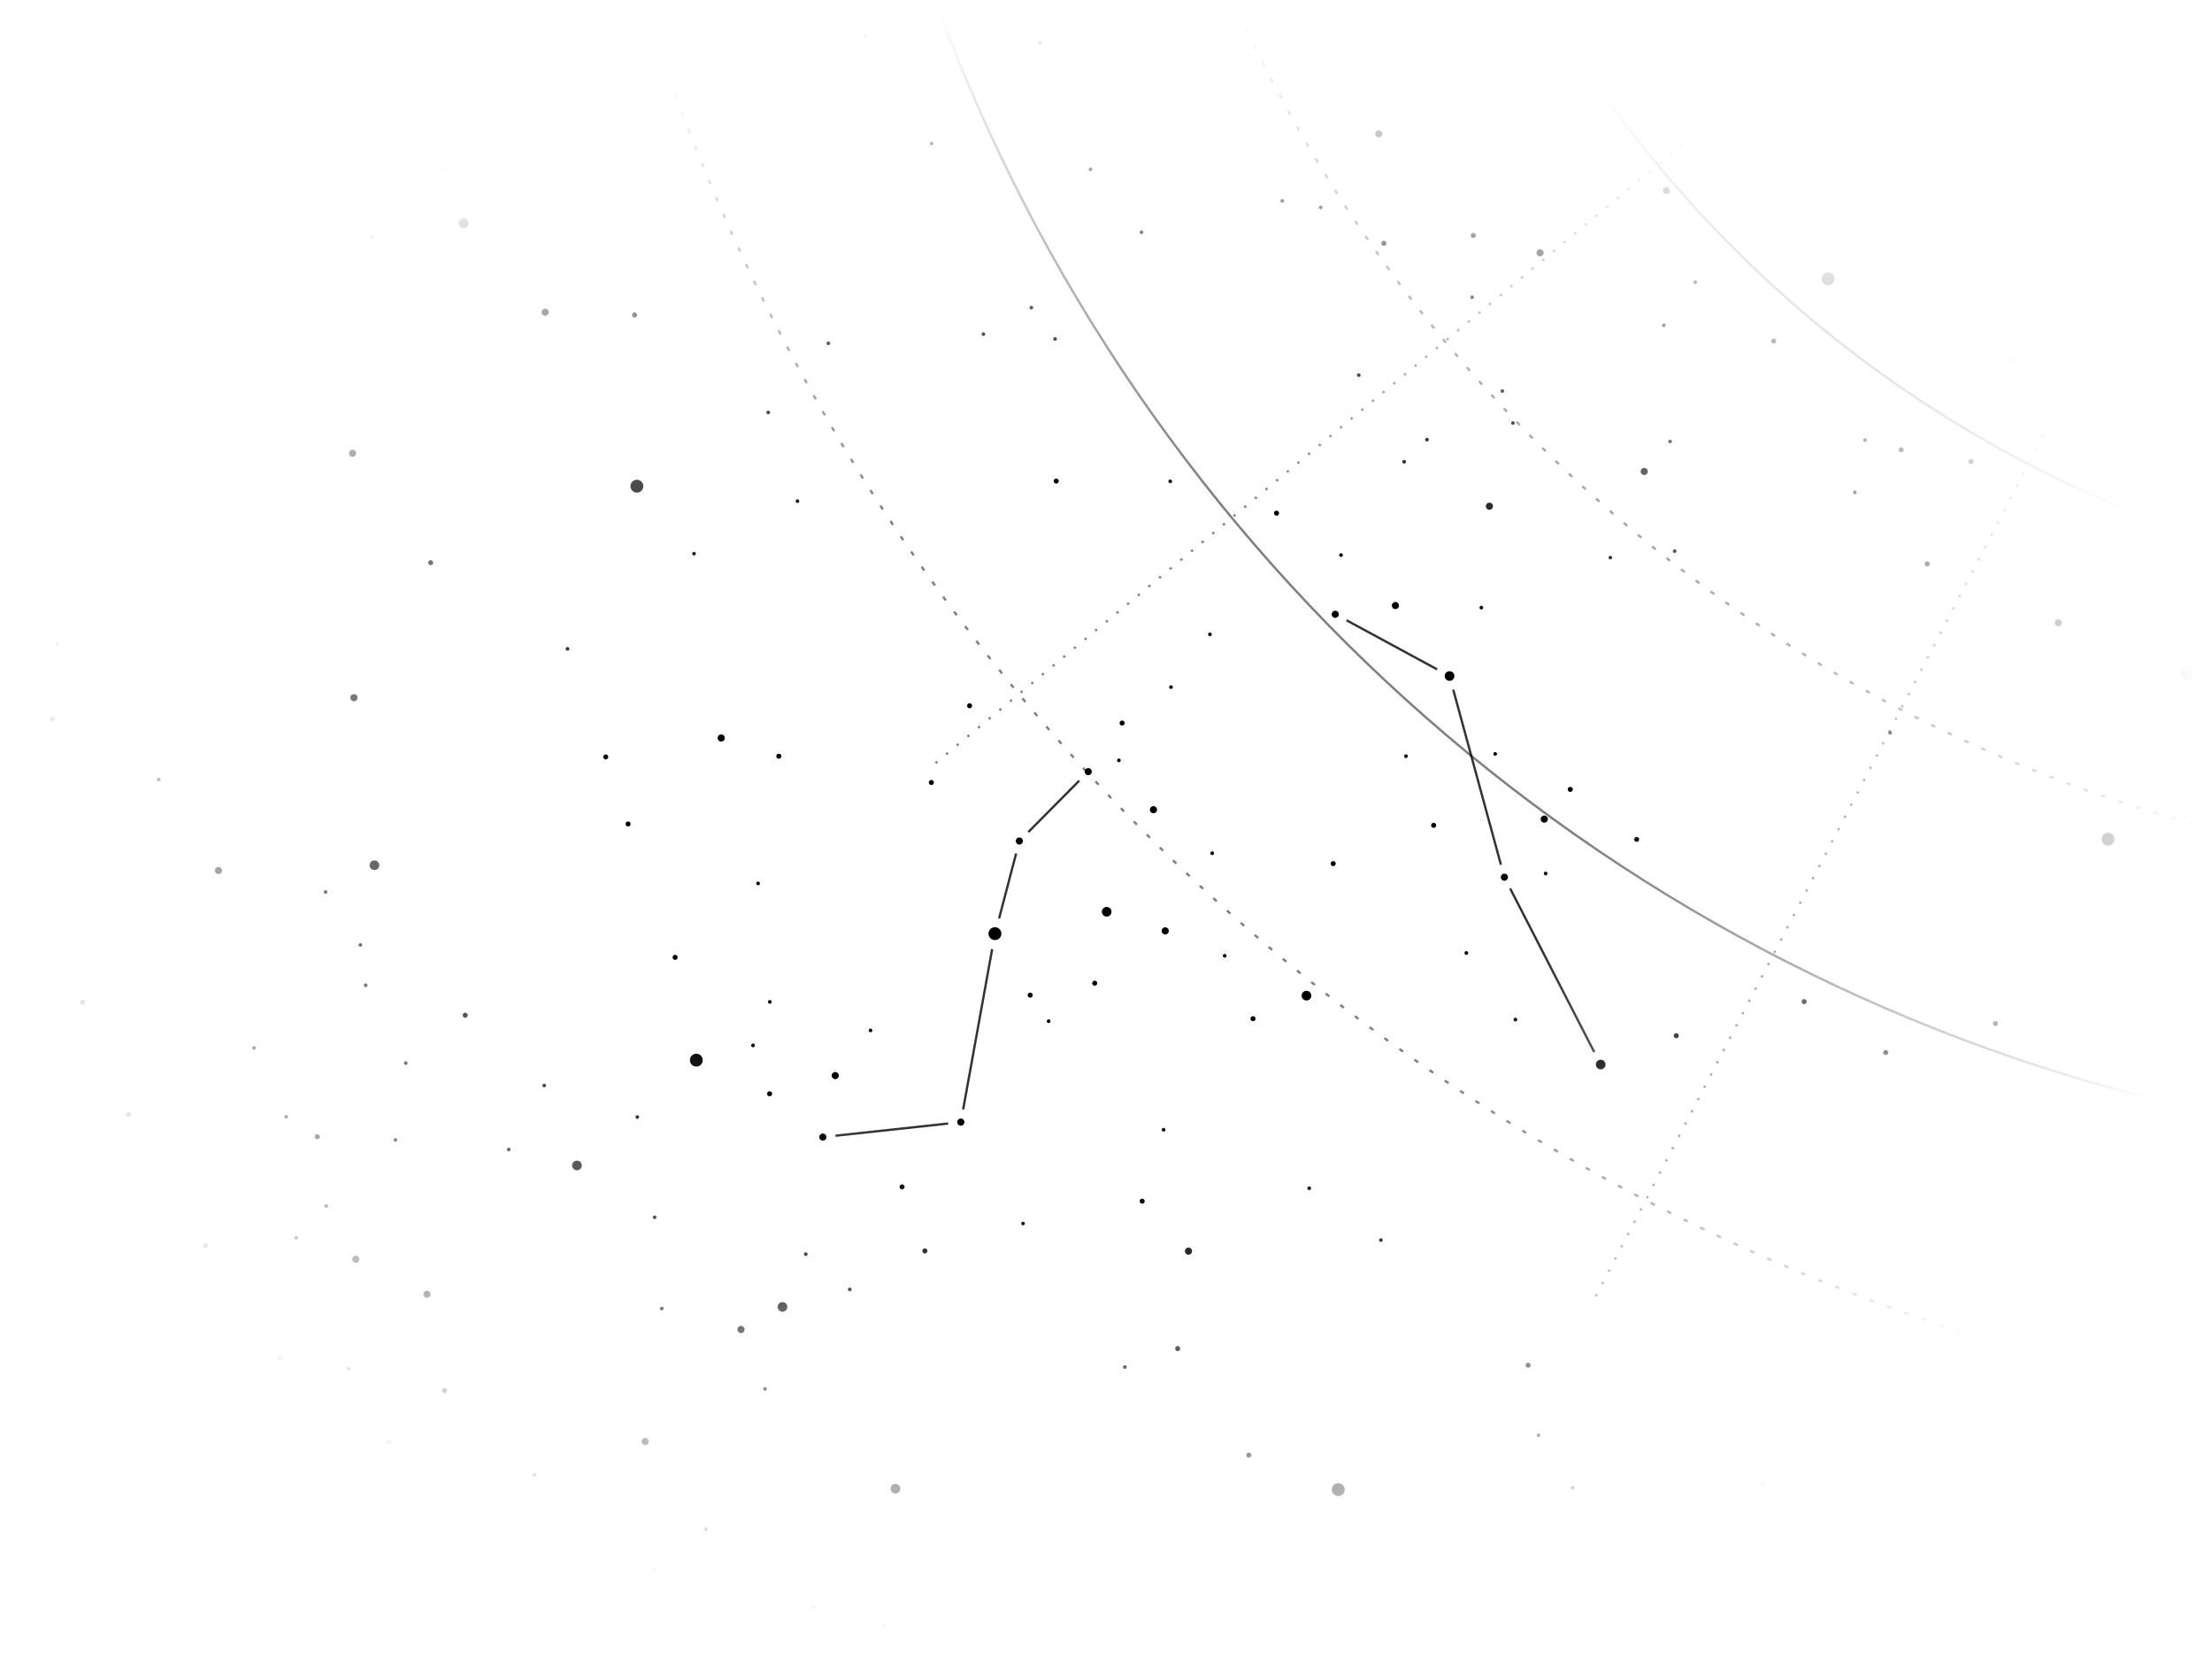
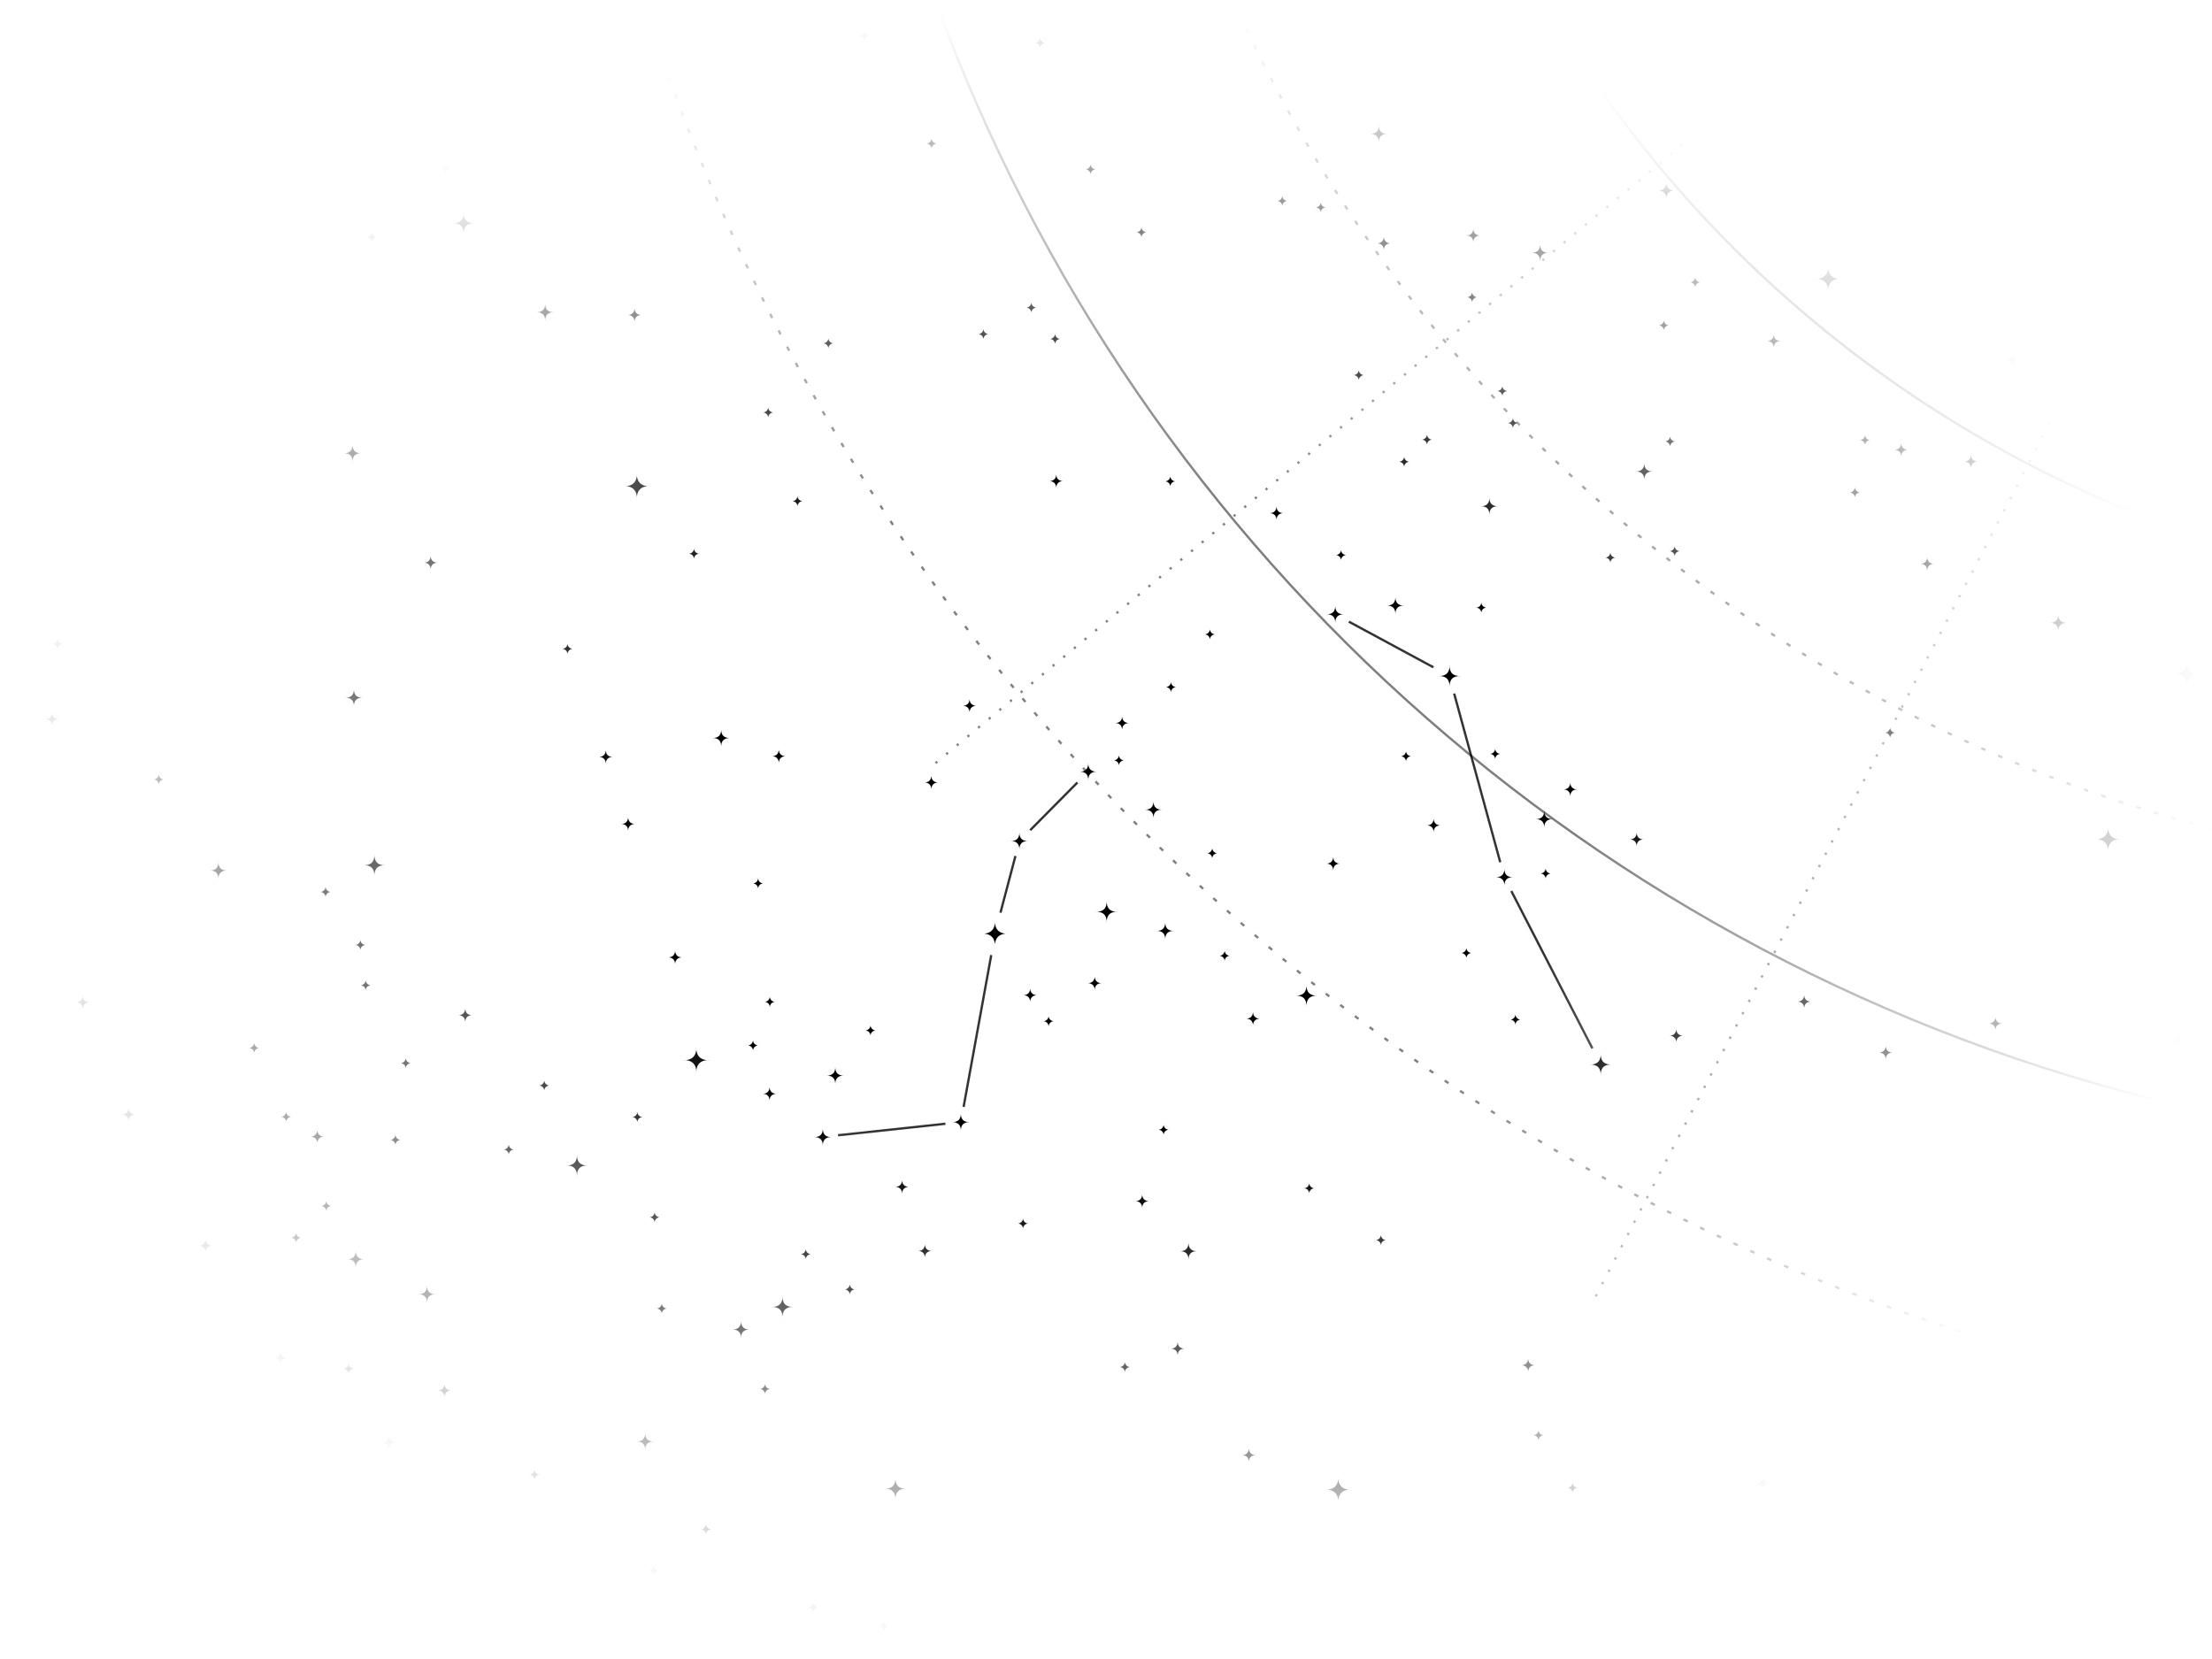
<svg xmlns="http://www.w3.org/2000/svg" viewBox="0 0 960 720">
  <defs>
    <radialGradient id="f">
      <stop offset=".42" stop-color="#fff" />
      <stop offset="1" stop-color="#000" />
    </radialGradient>
    <mask id="m">
      <rect width="960" height="720" fill="url(#f)" />
    </mask>
  </defs>
  <g mask="url(#m)">
    <g fill="none" stroke="#000" stroke-width="1" stroke-opacity=".5">
      <path d="M959.3 234.5A520 520 0 0 1 669.7 0M955.5 482A760 760 0 0 1 405.8 -0.1" />
      <path stroke-dasharray="2 6" d="M959.8 359.6A640 640 0 0 1 533.1 -4.8M959.6 605.3A880 880 0 0 1 278.5 -2.7" />
      <path stroke-dasharray="1 5" d="M903.3 157.1L691.2 565.2M758 39.7L403.7 333.1" />
    </g>
-     <path fill="none" stroke="#000" stroke-width="1" stroke-opacity=".8" d="M468.4 338.8L446.3 361.1M441 370.4L433.6 398.6M430.6 411.9L418 481.5M411.5 487.6L362.6 492.9M691.9 456.6L655.4 385.6M651.4 375.3L630.7 299.3M623.7 290.5L584.4 269.2" />
-     <g fill="#000">
-       <circle cx="820.3" cy="318" r="0.8" />
-       <circle cx="589.7" cy="162.8" r="0.8" />
-       <circle cx="724.8" cy="191.6" r="0.8" />
-       <circle cx="667.7" cy="622.9" r="0.8" />
-       <circle cx="670.8" cy="379.1" r="0.8" />
-       <circle cx="158.7" cy="427.6" r="0.8" />
-       <circle cx="346.1" cy="217.5" r="0.8" />
-       <circle cx="573.2" cy="90" r="0.8" />
-       <circle cx="180.1" cy="643.4" r="0.8" />
-       <circle cx="110.3" cy="454.8" r="0.8" />
-       <circle cx="24.9" cy="279.5" r="0.8" />
-       <circle cx="98.9" cy="701.8" r="0.8" />
-       <circle cx="599.3" cy="538.2" r="0.8" />
-       <circle cx="133.9" cy="34.3" r="0.8" />
-       <circle cx="722.1" cy="141.2" r="0.8" />
-       <circle cx="383.6" cy="705.9" r="0.8" />
-       <circle cx="726.8" cy="239.2" r="0.8" />
-       <circle cx="326.8" cy="453.7" r="0.8" />
-       <circle cx="171.6" cy="494.7" r="0.8" />
-       <circle cx="287.2" cy="567.9" r="0.8" />
-       <circle cx="128.5" cy="537.2" r="0.8" />
-       <circle cx="508.2" cy="298.2" r="0.8" />
-       <circle cx="609.4" cy="200.4" r="0.8" />
-       <circle cx="329" cy="383.4" r="0.8" />
-       <circle cx="332" cy="602.8" r="0.8" />
-       <circle cx="682.5" cy="645.7" r="0.8" />
-       <circle cx="451.4" cy="18.6" r="0.8" />
-       <circle cx="68.9" cy="338.3" r="0.8" />
-       <circle cx="858.5" cy="104.3" r="0.8" />
-       <circle cx="652" cy="169.7" r="0.8" />
-       <circle cx="828.5" cy="103.5" r="0.8" />
-       <circle cx="176.1" cy="461.4" r="0.8" />
-       <circle cx="507.9" cy="208.9" r="0.8" />
-       <circle cx="556.5" cy="87.2" r="0.8" />
-       <circle cx="368.8" cy="559.6" r="0.8" />
-       <circle cx="17.7" cy="632.5" r="0.8" />
-       <circle cx="426.8" cy="145" r="0.8" />
-       <circle cx="284.1" cy="528.3" r="0.8" />
-       <circle cx="141.3" cy="387.1" r="0.8" />
-       <circle cx="47.3" cy="191.4" r="0.8" />
-       <circle cx="657.7" cy="442.5" r="0.8" />
-       <circle cx="852.2" cy="27.8" r="0.8" />
-       <circle cx="447.6" cy="133.5" r="0.8" />
-       <circle cx="863.7" cy="585.2" r="0.8" />
-       <circle cx="162.2" cy="658.5" r="0.8" />
-       <circle cx="444" cy="531" r="0.8" />
-       <circle cx="124.2" cy="484.7" r="0.8" />
-       <circle cx="698.9" cy="242" r="0.8" />
-       <circle cx="232" cy="640" r="0.8" />
-       <circle cx="220.8" cy="498.9" r="0.8" />
-       <circle cx="735.7" cy="122.5" r="0.8" />
-       <circle cx="638.9" cy="129" r="0.8" />
-       <circle cx="805.3" cy="634.7" r="0.8" />
-       <circle cx="876.6" cy="128.7" r="0.8" />
-       <circle cx="648.9" cy="327.2" r="0.8" />
-       <circle cx="48.4" cy="650.1" r="0.8" />
-       <circle cx="359.5" cy="149" r="0.8" />
-       <circle cx="195" cy="705" r="0.8" />
-       <circle cx="156.4" cy="410.1" r="0.8" />
-       <circle cx="656.6" cy="183.6" r="0.8" />
-       <circle cx="236.2" cy="471.1" r="0.8" />
-       <circle cx="762.1" cy="43.3" r="0.8" />
-       <circle cx="525.1" cy="275.3" r="0.8" />
-       <circle cx="526.1" cy="370.3" r="0.8" />
-       <circle cx="141.6" cy="523.4" r="0.8" />
-       <circle cx="812.7" cy="690.9" r="0.8" />
-       <circle cx="455.1" cy="443.2" r="0.8" />
-       <circle cx="457.9" cy="147.1" r="0.8" />
-       <circle cx="377.8" cy="447.2" r="0.8" />
-       <circle cx="283.8" cy="681.7" r="0.8" />
-       <circle cx="485.6" cy="330" r="0.8" />
-       <circle cx="306.4" cy="663.7" r="0.8" />
-       <circle cx="20.8" cy="655.9" r="0.8" />
-       <circle cx="809.4" cy="191" r="0.8" />
-       <circle cx="495.4" cy="100.8" r="0.8" />
-       <circle cx="246.3" cy="281.6" r="0.8" />
-       <circle cx="568.2" cy="515.7" r="0.8" />
-       <circle cx="161.4" cy="102.9" r="0.8" />
-       <circle cx="582" cy="240.9" r="0.8" />
-       <circle cx="610.2" cy="328.2" r="0.8" />
-       <circle cx="851.1" cy="630.4" r="0.8" />
-       <circle cx="505" cy="490.3" r="0.8" />
-       <circle cx="333.4" cy="179" r="0.8" />
-       <circle cx="619.3" cy="190.8" r="0.8" />
-       <circle cx="738.8" cy="21.2" r="0.8" />
-       <circle cx="276.6" cy="484.8" r="0.8" />
-       <circle cx="636.4" cy="413.6" r="0.8" />
-       <circle cx="375.2" cy="15.4" r="0.8" />
-       <circle cx="642.9" cy="263.7" r="0.8" />
-       <circle cx="488.2" cy="593.3" r="0.8" />
-       <circle cx="805" cy="213.7" r="0.8" />
-       <circle cx="404.3" cy="62.3" r="0.8" />
-       <circle cx="349.7" cy="544.3" r="0.8" />
-       <circle cx="151.3" cy="594" r="0.8" />
-       <circle cx="531.5" cy="414.8" r="0.8" />
-       <circle cx="334.1" cy="434.8" r="0.8" />
-       <circle cx="473.3" cy="73.5" r="0.8" />
-       <circle cx="776.7" cy="48.4" r="0.8" />
-       <circle cx="301.2" cy="240.3" r="0.8" />
-       <circle cx="353" cy="697.6" r="0.8" />
-       <circle cx="128.7" cy="610.6" r="0.8" />
-       <circle cx="825.1" cy="195.2" r="1.1" />
-       <circle cx="89.2" cy="540.6" r="1.1" />
-       <circle cx="578.6" cy="374.8" r="1.1" />
-       <circle cx="121.7" cy="589.4" r="1.1" />
-       <circle cx="769.8" cy="148" r="1.1" />
-       <circle cx="554" cy="222.7" r="1.1" />
-       <circle cx="866" cy="444.2" r="1.1" />
-       <circle cx="338" cy="328.2" r="1.1" />
-       <circle cx="420.8" cy="306.3" r="1.1" />
-       <circle cx="511.1" cy="585.3" r="1.1" />
-       <circle cx="875.6" cy="41.7" r="1.1" />
-       <circle cx="168.9" cy="626" r="1.1" />
-       <circle cx="447.1" cy="431.9" r="1.1" />
-       <circle cx="55.8" cy="483.7" r="1.1" />
-       <circle cx="186.9" cy="244.2" r="1.1" />
-       <circle cx="262.9" cy="328.5" r="1.1" />
-       <circle cx="622.2" cy="358.2" r="1.1" />
-       <circle cx="543.8" cy="442.1" r="1.1" />
-       <circle cx="22.6" cy="312.1" r="1.1" />
-       <circle cx="873.5" cy="156.1" r="1.1" />
-       <circle cx="404.2" cy="339.6" r="1.1" />
-       <circle cx="817.3" cy="34.5" r="1.1" />
-       <circle cx="458.4" cy="208.8" r="1.1" />
-       <circle cx="945.6" cy="451.9" r="1.1" />
-       <circle cx="783" cy="434.7" r="1.1" />
-       <circle cx="84" cy="660.7" r="1.1" />
-       <circle cx="401.4" cy="542.9" r="1.1" />
-       <circle cx="765" cy="643.9" r="1.1" />
-       <circle cx="35.9" cy="435" r="1.1" />
-       <circle cx="681.5" cy="342.6" r="1.1" />
-       <circle cx="600.6" cy="105.6" r="1.1" />
-       <circle cx="855.4" cy="200.3" r="1.1" />
-       <circle cx="391.5" cy="515.1" r="1.1" />
-       <circle cx="710.3" cy="364.3" r="1.1" />
-       <circle cx="192.9" cy="603.5" r="1.1" />
-       <circle cx="639.4" cy="102.2" r="1.1" />
-       <circle cx="542" cy="631.5" r="1.1" />
-       <circle cx="487" cy="313.8" r="1.1" />
-       <circle cx="293" cy="415.5" r="1.1" />
-       <circle cx="922.2" cy="196.6" r="1.1" />
-       <circle cx="201.9" cy="440.6" r="1.1" />
-       <circle cx="137.7" cy="493.3" r="1.1" />
-       <circle cx="275.4" cy="136.7" r="1.1" />
-       <circle cx="272.6" cy="357.6" r="1.1" />
-       <circle cx="897.3" cy="164.6" r="1.1" />
-       <circle cx="193.5" cy="73" r="1.1" />
-       <circle cx="818.4" cy="456.8" r="1.1" />
-       <circle cx="475.1" cy="426.7" r="1.1" />
-       <circle cx="10.8" cy="200.3" r="1.1" />
-       <circle cx="231" cy="692.9" r="1.1" />
-       <circle cx="495.7" cy="521.3" r="1.1" />
-       <circle cx="663.2" cy="592.5" r="1.1" />
-       <circle cx="925.1" cy="220.8" r="1.1" />
-       <circle cx="727.5" cy="449.5" r="1.1" />
-       <circle cx="334" cy="474.7" r="1.1" />
-       <circle cx="836.4" cy="244.7" r="1.1" />
-       <circle cx="13.6" cy="680.7" r="1.55" />
-       <circle cx="500.6" cy="351.4" r="1.55" />
-       <circle cx="652.9" cy="380.7" r="1.55" />
-       <circle cx="605.6" cy="262.8" r="1.55" />
-       <circle cx="154.4" cy="546.5" r="1.55" />
-       <circle cx="197.9" cy="13.2" r="1.55" />
-       <circle cx="713.6" cy="204.6" r="1.55" />
-       <circle cx="280" cy="625.6" r="1.55" />
-       <circle cx="919.7" cy="46.8" r="1.55" />
-       <circle cx="362.5" cy="466.8" r="1.55" />
-       <circle cx="185.3" cy="561.7" r="1.55" />
-       <circle cx="515.8" cy="543" r="1.55" />
-       <circle cx="153.6" cy="302.8" r="1.55" />
-       <circle cx="598.4" cy="58.1" r="1.55" />
-       <circle cx="472.3" cy="334.9" r="1.55" />
-       <circle cx="357.1" cy="493.5" r="1.55" />
-       <circle cx="417" cy="487" r="1.55" />
-       <circle cx="646.4" cy="219.7" r="1.55" />
-       <circle cx="505.7" cy="404" r="1.55" />
-       <circle cx="723.2" cy="82.7" r="1.55" />
-       <circle cx="236.6" cy="135.5" r="1.55" />
-       <circle cx="313" cy="320.3" r="1.55" />
-       <circle cx="869.4" cy="75.2" r="1.55" />
-       <circle cx="442.4" cy="365" r="1.55" />
-       <circle cx="670.2" cy="355.5" r="1.55" />
-       <circle cx="321.6" cy="577" r="1.55" />
-       <circle cx="94.8" cy="377.8" r="1.55" />
-       <circle cx="309.3" cy="21.1" r="1.55" />
-       <circle cx="153" cy="196.7" r="1.55" />
-       <circle cx="668.4" cy="109.7" r="1.55" />
-       <circle cx="579.5" cy="266.6" r="1.55" />
-       <circle cx="893.3" cy="270.3" r="1.55" />
-       <circle cx="900" cy="1.2" r="2.1" />
-       <circle cx="388.6" cy="646.1" r="2.1" />
-       <circle cx="803.1" cy="2.5" r="2.1" />
-       <circle cx="694.7" cy="462" r="2.1" />
-       <circle cx="14.4" cy="568" r="2.1" />
-       <circle cx="250.4" cy="505.8" r="2.1" />
-       <circle cx="162.5" cy="375.5" r="2.1" />
-       <circle cx="567" cy="432.1" r="2.1" />
-       <circle cx="629.1" cy="293.4" r="2.1" />
-       <circle cx="201.2" cy="96.9" r="2.1" />
-       <circle cx="339.6" cy="567.2" r="2.1" />
-       <circle cx="899.2" cy="70.5" r="2.1" />
-       <circle cx="480.3" cy="395.7" r="2.1" />
-       <circle cx="914.9" cy="364.2" r="2.8" />
-       <circle cx="951.8" cy="54.7" r="2.8" />
-       <circle cx="949.2" cy="292.4" r="2.8" />
-       <circle cx="276.4" cy="211" r="2.8" />
-       <circle cx="793.4" cy="121" r="2.8" />
-       <circle cx="302.2" cy="460.1" r="2.8" />
-       <circle cx="580.8" cy="646.5" r="2.8" />
-       <circle cx="431.8" cy="405.2" r="2.8" />
-     </g>
+     <path fill="none" stroke="#000" stroke-width="1" stroke-opacity=".8" d="M467.6 339.6L447.1 360.3M440.7 371.5L434.2 396.1M430.2 414.5L418.2 480.4M410.3 487.7L363.7 492.7M691.1 455L655.9 386.7M651.1 374.2L631.1 301M622.1 289.6L585.4 269.8" />
+     <path d="M820.3 315.9q0.3 1.8 2.1 2.1q-1.8 0.3 -2.1 2.1q-0.3 -1.8 -2.1 -2.1q1.8 -0.3 2.1 -2.1zM589.7 160.7q0.3 1.8 2.1 2.1q-1.8 0.3 -2.1 2.1q-0.3 -1.8 -2.1 -2.1q1.8 -0.3 2.1 -2.1zM724.8 189.5q0.3 1.8 2.1 2.1q-1.8 0.3 -2.1 2.1q-0.3 -1.8 -2.1 -2.1q1.8 -0.3 2.1 -2.1zM667.7 620.8q0.3 1.8 2.1 2.1q-1.8 0.3 -2.1 2.1q-0.3 -1.8 -2.1 -2.1q1.8 -0.3 2.1 -2.1zM670.8 377q0.3 1.8 2.1 2.1q-1.8 0.3 -2.1 2.1q-0.3 -1.8 -2.1 -2.1q1.8 -0.3 2.1 -2.1zM158.7 425.5q0.3 1.8 2.1 2.1q-1.8 0.3 -2.1 2.1q-0.3 -1.8 -2.1 -2.1q1.8 -0.3 2.1 -2.1zM346.1 215.4q0.3 1.8 2.1 2.1q-1.8 0.3 -2.1 2.1q-0.3 -1.8 -2.1 -2.1q1.8 -0.3 2.1 -2.1zM573.2 87.9q0.3 1.8 2.1 2.1q-1.8 0.3 -2.1 2.1q-0.3 -1.8 -2.1 -2.1q1.8 -0.3 2.1 -2.1zM180.1 641.3q0.3 1.8 2.1 2.1q-1.8 0.3 -2.1 2.1q-0.3 -1.8 -2.1 -2.1q1.8 -0.3 2.1 -2.1zM110.3 452.7q0.3 1.8 2.1 2.1q-1.8 0.3 -2.1 2.1q-0.3 -1.8 -2.1 -2.1q1.8 -0.3 2.1 -2.1zM24.9 277.4q0.3 1.8 2.1 2.1q-1.8 0.3 -2.1 2.1q-0.3 -1.8 -2.1 -2.1q1.8 -0.3 2.1 -2.1zM98.9 699.7q0.3 1.8 2.1 2.1q-1.8 0.3 -2.1 2.1q-0.3 -1.8 -2.1 -2.1q1.8 -0.3 2.1 -2.1zM599.3 536.1q0.3 1.8 2.1 2.1q-1.8 0.3 -2.1 2.1q-0.3 -1.8 -2.1 -2.1q1.8 -0.3 2.1 -2.1zM133.9 32.2q0.3 1.8 2.1 2.1q-1.8 0.3 -2.1 2.1q-0.3 -1.8 -2.1 -2.1q1.8 -0.3 2.1 -2.1zM722.1 139.1q0.3 1.8 2.1 2.1q-1.8 0.3 -2.1 2.1q-0.3 -1.8 -2.1 -2.1q1.8 -0.3 2.1 -2.1zM383.6 703.8q0.3 1.8 2.1 2.1q-1.8 0.3 -2.1 2.1q-0.3 -1.8 -2.1 -2.1q1.8 -0.3 2.1 -2.1zM726.8 237.1q0.3 1.8 2.1 2.1q-1.8 0.3 -2.1 2.1q-0.3 -1.8 -2.1 -2.1q1.8 -0.3 2.1 -2.1zM326.8 451.6q0.3 1.8 2.1 2.1q-1.8 0.3 -2.1 2.1q-0.3 -1.8 -2.1 -2.1q1.8 -0.3 2.1 -2.1zM171.6 492.6q0.3 1.8 2.1 2.1q-1.8 0.3 -2.1 2.1q-0.3 -1.8 -2.1 -2.1q1.8 -0.3 2.1 -2.1zM287.2 565.8q0.3 1.8 2.1 2.1q-1.8 0.3 -2.1 2.1q-0.3 -1.8 -2.1 -2.1q1.8 -0.3 2.1 -2.1zM128.5 535.1q0.3 1.8 2.1 2.1q-1.8 0.3 -2.1 2.1q-0.3 -1.8 -2.1 -2.1q1.8 -0.3 2.1 -2.1zM508.2 296.1q0.3 1.8 2.1 2.1q-1.8 0.3 -2.1 2.1q-0.3 -1.8 -2.1 -2.1q1.8 -0.3 2.1 -2.1zM609.4 198.3q0.3 1.8 2.1 2.1q-1.8 0.3 -2.1 2.1q-0.3 -1.8 -2.1 -2.1q1.8 -0.3 2.1 -2.1zM329 381.3q0.3 1.8 2.1 2.1q-1.8 0.3 -2.1 2.1q-0.3 -1.8 -2.1 -2.1q1.8 -0.3 2.1 -2.1zM332 600.7q0.3 1.8 2.1 2.1q-1.8 0.3 -2.1 2.1q-0.3 -1.8 -2.1 -2.1q1.8 -0.3 2.1 -2.1zM682.5 643.6q0.3 1.8 2.1 2.1q-1.8 0.3 -2.1 2.1q-0.3 -1.8 -2.1 -2.1q1.8 -0.3 2.1 -2.1zM451.4 16.5q0.3 1.8 2.1 2.1q-1.8 0.3 -2.1 2.1q-0.3 -1.8 -2.1 -2.1q1.8 -0.3 2.1 -2.1zM68.9 336.2q0.3 1.8 2.1 2.1q-1.8 0.3 -2.1 2.1q-0.3 -1.8 -2.1 -2.1q1.8 -0.3 2.1 -2.1zM858.5 102.2q0.3 1.8 2.1 2.1q-1.8 0.3 -2.1 2.1q-0.3 -1.8 -2.1 -2.1q1.8 -0.3 2.1 -2.1zM652 167.6q0.3 1.8 2.1 2.1q-1.8 0.3 -2.1 2.1q-0.3 -1.8 -2.1 -2.1q1.8 -0.3 2.1 -2.1zM828.5 101.4q0.3 1.8 2.1 2.1q-1.8 0.3 -2.1 2.1q-0.3 -1.8 -2.1 -2.1q1.8 -0.3 2.1 -2.1zM176.1 459.3q0.3 1.8 2.1 2.1q-1.8 0.3 -2.1 2.1q-0.3 -1.8 -2.1 -2.1q1.8 -0.3 2.1 -2.1zM507.9 206.8q0.3 1.8 2.1 2.1q-1.8 0.3 -2.1 2.1q-0.3 -1.8 -2.1 -2.1q1.8 -0.3 2.1 -2.1zM556.5 85.1q0.3 1.8 2.1 2.1q-1.8 0.3 -2.1 2.1q-0.3 -1.8 -2.1 -2.1q1.8 -0.3 2.1 -2.1zM368.8 557.5q0.3 1.8 2.1 2.1q-1.8 0.3 -2.1 2.1q-0.3 -1.8 -2.1 -2.1q1.8 -0.3 2.1 -2.1zM17.7 630.4q0.3 1.8 2.1 2.1q-1.8 0.3 -2.1 2.1q-0.3 -1.8 -2.1 -2.1q1.8 -0.3 2.1 -2.1zM426.8 142.9q0.3 1.8 2.1 2.1q-1.8 0.3 -2.1 2.1q-0.3 -1.8 -2.1 -2.1q1.8 -0.3 2.1 -2.1zM284.1 526.2q0.3 1.8 2.1 2.1q-1.8 0.3 -2.1 2.1q-0.3 -1.8 -2.1 -2.1q1.8 -0.3 2.1 -2.1zM141.3 385q0.3 1.8 2.1 2.1q-1.8 0.3 -2.1 2.1q-0.3 -1.8 -2.1 -2.1q1.8 -0.3 2.1 -2.1zM47.3 189.3q0.3 1.8 2.1 2.1q-1.8 0.3 -2.1 2.1q-0.3 -1.8 -2.1 -2.1q1.8 -0.3 2.1 -2.1zM657.7 440.4q0.3 1.8 2.1 2.1q-1.8 0.3 -2.1 2.1q-0.3 -1.8 -2.1 -2.1q1.8 -0.3 2.1 -2.1zM852.2 25.7q0.3 1.8 2.1 2.1q-1.8 0.3 -2.1 2.1q-0.3 -1.8 -2.1 -2.1q1.8 -0.3 2.1 -2.1zM447.6 131.4q0.3 1.8 2.1 2.1q-1.8 0.3 -2.1 2.1q-0.3 -1.8 -2.1 -2.1q1.8 -0.3 2.1 -2.1zM863.7 583.1q0.3 1.8 2.1 2.1q-1.8 0.3 -2.1 2.1q-0.3 -1.8 -2.1 -2.1q1.8 -0.3 2.1 -2.1zM162.2 656.4q0.3 1.8 2.1 2.1q-1.8 0.3 -2.1 2.1q-0.3 -1.8 -2.1 -2.1q1.8 -0.3 2.1 -2.1zM444 528.9q0.3 1.8 2.1 2.1q-1.8 0.3 -2.1 2.1q-0.3 -1.8 -2.1 -2.1q1.8 -0.3 2.1 -2.1zM124.2 482.6q0.3 1.8 2.1 2.1q-1.8 0.3 -2.1 2.1q-0.3 -1.8 -2.1 -2.1q1.8 -0.3 2.1 -2.1zM698.9 239.9q0.3 1.8 2.1 2.1q-1.8 0.3 -2.1 2.1q-0.3 -1.8 -2.1 -2.1q1.8 -0.3 2.1 -2.1zM232 637.9q0.3 1.8 2.1 2.1q-1.8 0.3 -2.1 2.1q-0.3 -1.8 -2.1 -2.1q1.8 -0.3 2.1 -2.1zM220.8 496.8q0.3 1.8 2.1 2.1q-1.8 0.3 -2.1 2.1q-0.3 -1.8 -2.1 -2.1q1.8 -0.3 2.1 -2.1zM735.7 120.4q0.3 1.8 2.1 2.1q-1.8 0.3 -2.1 2.1q-0.3 -1.8 -2.1 -2.1q1.8 -0.3 2.1 -2.1zM638.9 126.9q0.3 1.8 2.1 2.1q-1.8 0.3 -2.1 2.1q-0.3 -1.8 -2.1 -2.1q1.8 -0.3 2.1 -2.1zM805.3 632.6q0.3 1.8 2.1 2.1q-1.8 0.3 -2.1 2.1q-0.3 -1.8 -2.1 -2.1q1.8 -0.3 2.1 -2.1zM876.6 126.6q0.3 1.8 2.1 2.1q-1.8 0.3 -2.1 2.1q-0.3 -1.8 -2.1 -2.1q1.8 -0.3 2.1 -2.1zM648.9 325.1q0.3 1.8 2.1 2.1q-1.8 0.3 -2.1 2.1q-0.3 -1.8 -2.1 -2.1q1.8 -0.3 2.1 -2.1zM48.4 648q0.3 1.8 2.1 2.1q-1.8 0.3 -2.1 2.1q-0.3 -1.8 -2.1 -2.1q1.8 -0.3 2.1 -2.1zM359.5 146.9q0.3 1.8 2.1 2.1q-1.8 0.3 -2.1 2.1q-0.3 -1.8 -2.1 -2.1q1.8 -0.3 2.1 -2.1zM195 702.9q0.3 1.8 2.1 2.1q-1.8 0.3 -2.1 2.1q-0.3 -1.8 -2.1 -2.1q1.8 -0.3 2.1 -2.1zM156.4 408q0.3 1.8 2.1 2.1q-1.8 0.3 -2.1 2.1q-0.3 -1.8 -2.1 -2.1q1.8 -0.3 2.1 -2.1zM656.6 181.5q0.3 1.8 2.1 2.1q-1.8 0.3 -2.1 2.1q-0.3 -1.8 -2.1 -2.1q1.8 -0.3 2.1 -2.1zM236.2 469q0.3 1.8 2.1 2.1q-1.8 0.3 -2.1 2.1q-0.3 -1.8 -2.1 -2.1q1.8 -0.3 2.1 -2.1zM762.1 41.2q0.3 1.8 2.1 2.1q-1.8 0.3 -2.1 2.1q-0.3 -1.8 -2.1 -2.1q1.8 -0.3 2.1 -2.1zM525.1 273.2q0.3 1.8 2.1 2.1q-1.8 0.3 -2.1 2.1q-0.3 -1.8 -2.1 -2.1q1.8 -0.3 2.1 -2.1zM526.1 368.2q0.3 1.8 2.1 2.1q-1.8 0.3 -2.1 2.1q-0.3 -1.8 -2.1 -2.1q1.8 -0.3 2.1 -2.1zM141.6 521.3q0.3 1.8 2.1 2.1q-1.8 0.3 -2.1 2.1q-0.3 -1.8 -2.1 -2.1q1.8 -0.3 2.1 -2.1zM812.7 688.8q0.3 1.8 2.1 2.1q-1.8 0.3 -2.1 2.1q-0.3 -1.8 -2.1 -2.1q1.8 -0.3 2.1 -2.1zM455.1 441.1q0.3 1.8 2.1 2.1q-1.8 0.3 -2.1 2.1q-0.3 -1.8 -2.1 -2.1q1.8 -0.3 2.1 -2.1zM457.9 145q0.3 1.8 2.1 2.1q-1.8 0.3 -2.1 2.1q-0.3 -1.8 -2.1 -2.1q1.8 -0.3 2.1 -2.1zM377.8 445.1q0.3 1.8 2.1 2.1q-1.8 0.3 -2.1 2.1q-0.3 -1.8 -2.1 -2.1q1.8 -0.3 2.1 -2.1zM283.8 679.6q0.3 1.8 2.1 2.1q-1.8 0.3 -2.1 2.1q-0.3 -1.8 -2.1 -2.1q1.8 -0.3 2.1 -2.1zM485.6 327.9q0.3 1.8 2.1 2.1q-1.8 0.3 -2.1 2.1q-0.3 -1.8 -2.1 -2.1q1.8 -0.3 2.1 -2.1zM306.4 661.6q0.3 1.8 2.1 2.1q-1.8 0.3 -2.1 2.1q-0.3 -1.8 -2.1 -2.1q1.8 -0.3 2.1 -2.1zM20.8 653.8q0.3 1.8 2.1 2.1q-1.8 0.3 -2.1 2.1q-0.3 -1.8 -2.1 -2.1q1.8 -0.3 2.1 -2.1zM809.4 188.9q0.3 1.8 2.1 2.1q-1.8 0.3 -2.1 2.1q-0.3 -1.8 -2.1 -2.1q1.8 -0.3 2.1 -2.1zM495.4 98.7q0.3 1.8 2.1 2.1q-1.8 0.3 -2.1 2.1q-0.3 -1.8 -2.1 -2.1q1.8 -0.3 2.1 -2.1zM246.3 279.5q0.3 1.8 2.1 2.1q-1.8 0.3 -2.1 2.1q-0.3 -1.8 -2.1 -2.1q1.8 -0.3 2.1 -2.1zM568.2 513.6q0.3 1.8 2.1 2.1q-1.8 0.3 -2.1 2.1q-0.3 -1.8 -2.1 -2.1q1.8 -0.3 2.1 -2.1zM161.4 100.8q0.3 1.8 2.1 2.1q-1.8 0.3 -2.1 2.1q-0.3 -1.8 -2.1 -2.1q1.8 -0.3 2.1 -2.1zM582 238.8q0.3 1.8 2.1 2.1q-1.8 0.3 -2.1 2.1q-0.3 -1.8 -2.1 -2.1q1.8 -0.3 2.1 -2.1zM610.2 326.1q0.3 1.8 2.1 2.1q-1.8 0.3 -2.1 2.1q-0.3 -1.8 -2.1 -2.1q1.8 -0.3 2.1 -2.1zM851.1 628.3q0.3 1.8 2.1 2.1q-1.8 0.3 -2.1 2.1q-0.3 -1.8 -2.1 -2.1q1.8 -0.3 2.1 -2.1zM505 488.2q0.3 1.8 2.1 2.1q-1.8 0.3 -2.1 2.1q-0.3 -1.8 -2.1 -2.1q1.8 -0.3 2.1 -2.1zM333.4 176.9q0.3 1.8 2.1 2.1q-1.8 0.3 -2.1 2.1q-0.3 -1.8 -2.1 -2.1q1.8 -0.3 2.1 -2.1zM619.3 188.7q0.3 1.8 2.1 2.1q-1.8 0.3 -2.1 2.1q-0.3 -1.8 -2.1 -2.1q1.8 -0.3 2.1 -2.1zM738.8 19.1q0.3 1.8 2.1 2.1q-1.8 0.3 -2.1 2.1q-0.3 -1.8 -2.1 -2.1q1.8 -0.3 2.1 -2.1zM276.6 482.7q0.3 1.8 2.1 2.1q-1.8 0.3 -2.1 2.1q-0.3 -1.8 -2.1 -2.1q1.8 -0.3 2.1 -2.1zM636.4 411.5q0.3 1.8 2.1 2.1q-1.8 0.3 -2.1 2.1q-0.3 -1.8 -2.1 -2.1q1.8 -0.3 2.1 -2.1zM375.2 13.3q0.3 1.8 2.1 2.1q-1.8 0.3 -2.1 2.1q-0.3 -1.8 -2.1 -2.1q1.8 -0.3 2.1 -2.1zM642.9 261.6q0.3 1.8 2.1 2.1q-1.8 0.3 -2.1 2.1q-0.3 -1.8 -2.1 -2.1q1.8 -0.3 2.1 -2.1zM488.2 591.2q0.3 1.8 2.1 2.1q-1.8 0.3 -2.1 2.1q-0.3 -1.8 -2.1 -2.1q1.8 -0.3 2.1 -2.1zM805 211.6q0.3 1.8 2.1 2.1q-1.8 0.3 -2.1 2.1q-0.3 -1.8 -2.1 -2.1q1.8 -0.3 2.1 -2.1zM404.3 60.2q0.3 1.8 2.1 2.1q-1.8 0.3 -2.1 2.1q-0.3 -1.8 -2.1 -2.1q1.8 -0.3 2.1 -2.1zM349.7 542.2q0.3 1.8 2.1 2.1q-1.8 0.3 -2.1 2.1q-0.3 -1.8 -2.1 -2.1q1.8 -0.3 2.1 -2.1zM151.3 591.9q0.3 1.8 2.1 2.1q-1.8 0.3 -2.1 2.1q-0.3 -1.8 -2.1 -2.1q1.8 -0.3 2.1 -2.1zM531.5 412.7q0.3 1.8 2.1 2.1q-1.8 0.3 -2.1 2.1q-0.3 -1.8 -2.1 -2.1q1.8 -0.3 2.1 -2.1zM334.1 432.7q0.3 1.8 2.1 2.1q-1.8 0.3 -2.1 2.1q-0.3 -1.8 -2.1 -2.1q1.8 -0.3 2.1 -2.1zM473.3 71.4q0.3 1.8 2.1 2.1q-1.8 0.3 -2.1 2.1q-0.3 -1.8 -2.1 -2.1q1.8 -0.3 2.1 -2.1zM776.7 46.3q0.3 1.8 2.1 2.1q-1.8 0.3 -2.1 2.1q-0.3 -1.8 -2.1 -2.1q1.8 -0.3 2.1 -2.1zM301.2 238.2q0.3 1.8 2.1 2.1q-1.8 0.3 -2.1 2.1q-0.3 -1.8 -2.1 -2.1q1.8 -0.3 2.1 -2.1zM353 695.5q0.3 1.8 2.1 2.1q-1.8 0.3 -2.1 2.1q-0.3 -1.8 -2.1 -2.1q1.8 -0.3 2.1 -2.1zM128.7 608.5q0.3 1.8 2.1 2.1q-1.8 0.3 -2.1 2.1q-0.3 -1.8 -2.1 -2.1q1.8 -0.3 2.1 -2.1zM825.1 192.4q0.2 2.6 2.8 2.8q-2.6 0.2 -2.8 2.8q-0.2 -2.6 -2.8 -2.8q2.6 -0.2 2.8 -2.8zM89.2 537.8q0.2 2.6 2.8 2.8q-2.6 0.2 -2.8 2.8q-0.2 -2.6 -2.8 -2.8q2.6 -0.2 2.8 -2.8zM578.6 372q0.2 2.6 2.8 2.8q-2.6 0.2 -2.8 2.8q-0.2 -2.6 -2.8 -2.8q2.6 -0.2 2.8 -2.8zM121.7 586.6q0.2 2.6 2.8 2.8q-2.6 0.2 -2.8 2.8q-0.2 -2.6 -2.8 -2.8q2.6 -0.2 2.8 -2.8zM769.8 145.2q0.2 2.6 2.8 2.8q-2.6 0.2 -2.8 2.8q-0.2 -2.6 -2.8 -2.8q2.6 -0.2 2.8 -2.8zM554 219.9q0.2 2.6 2.8 2.8q-2.6 0.2 -2.8 2.8q-0.2 -2.6 -2.8 -2.8q2.6 -0.2 2.8 -2.8zM866 441.4q0.2 2.6 2.8 2.8q-2.6 0.2 -2.8 2.8q-0.2 -2.6 -2.8 -2.8q2.6 -0.2 2.8 -2.8zM338 325.4q0.2 2.6 2.8 2.8q-2.6 0.2 -2.8 2.8q-0.2 -2.6 -2.8 -2.8q2.6 -0.2 2.8 -2.8zM420.8 303.5q0.2 2.6 2.8 2.8q-2.6 0.2 -2.8 2.8q-0.2 -2.6 -2.8 -2.8q2.6 -0.2 2.8 -2.8zM511.1 582.5q0.2 2.6 2.8 2.8q-2.6 0.2 -2.8 2.8q-0.2 -2.6 -2.8 -2.8q2.6 -0.2 2.8 -2.8zM875.6 38.9q0.2 2.6 2.8 2.8q-2.6 0.2 -2.8 2.8q-0.2 -2.6 -2.8 -2.8q2.6 -0.2 2.8 -2.8zM168.9 623.2q0.2 2.6 2.8 2.8q-2.6 0.2 -2.8 2.8q-0.2 -2.6 -2.8 -2.8q2.6 -0.2 2.8 -2.8zM447.1 429.1q0.2 2.6 2.8 2.8q-2.6 0.2 -2.8 2.8q-0.2 -2.6 -2.8 -2.8q2.6 -0.2 2.8 -2.8zM55.8 480.9q0.2 2.6 2.8 2.8q-2.6 0.2 -2.8 2.8q-0.2 -2.6 -2.8 -2.8q2.6 -0.2 2.8 -2.8zM186.9 241.4q0.2 2.6 2.8 2.8q-2.6 0.2 -2.8 2.8q-0.2 -2.6 -2.8 -2.8q2.6 -0.2 2.8 -2.8zM262.9 325.7q0.2 2.6 2.8 2.8q-2.6 0.2 -2.8 2.8q-0.2 -2.6 -2.8 -2.8q2.6 -0.2 2.8 -2.8zM622.2 355.4q0.2 2.6 2.8 2.8q-2.6 0.2 -2.8 2.8q-0.2 -2.6 -2.8 -2.8q2.6 -0.2 2.8 -2.8zM543.8 439.3q0.2 2.6 2.8 2.8q-2.6 0.2 -2.8 2.8q-0.2 -2.6 -2.8 -2.8q2.6 -0.2 2.8 -2.8zM22.6 309.3q0.2 2.6 2.8 2.8q-2.6 0.2 -2.8 2.8q-0.2 -2.6 -2.8 -2.8q2.6 -0.2 2.8 -2.8zM873.5 153.3q0.2 2.6 2.8 2.8q-2.6 0.2 -2.8 2.8q-0.2 -2.6 -2.8 -2.8q2.6 -0.2 2.8 -2.8zM404.2 336.8q0.2 2.6 2.8 2.8q-2.6 0.2 -2.8 2.8q-0.2 -2.6 -2.8 -2.8q2.6 -0.2 2.8 -2.8zM817.3 31.7q0.2 2.6 2.8 2.8q-2.6 0.2 -2.8 2.8q-0.2 -2.6 -2.8 -2.8q2.6 -0.2 2.8 -2.8zM458.4 206q0.2 2.6 2.8 2.8q-2.6 0.2 -2.8 2.8q-0.2 -2.6 -2.8 -2.8q2.6 -0.2 2.8 -2.8zM945.6 449.1q0.2 2.6 2.8 2.8q-2.6 0.2 -2.8 2.8q-0.2 -2.6 -2.8 -2.8q2.6 -0.2 2.8 -2.8zM783 431.9q0.2 2.6 2.8 2.8q-2.6 0.2 -2.8 2.8q-0.2 -2.6 -2.8 -2.8q2.6 -0.2 2.8 -2.8zM84 657.9q0.2 2.6 2.8 2.8q-2.6 0.2 -2.8 2.8q-0.2 -2.6 -2.8 -2.8q2.6 -0.2 2.8 -2.8zM401.4 540.1q0.2 2.6 2.8 2.8q-2.6 0.2 -2.8 2.8q-0.2 -2.6 -2.8 -2.8q2.6 -0.2 2.8 -2.8zM765 641.1q0.2 2.6 2.8 2.8q-2.6 0.2 -2.8 2.8q-0.2 -2.6 -2.8 -2.8q2.6 -0.2 2.8 -2.8zM35.9 432.2q0.2 2.6 2.8 2.8q-2.6 0.2 -2.8 2.8q-0.2 -2.6 -2.8 -2.8q2.6 -0.2 2.8 -2.8zM681.5 339.8q0.2 2.6 2.8 2.8q-2.6 0.2 -2.8 2.8q-0.2 -2.6 -2.8 -2.8q2.6 -0.2 2.8 -2.8zM600.6 102.8q0.2 2.6 2.8 2.8q-2.6 0.2 -2.8 2.8q-0.2 -2.6 -2.8 -2.8q2.6 -0.2 2.8 -2.8zM855.4 197.5q0.2 2.6 2.8 2.8q-2.6 0.2 -2.8 2.8q-0.2 -2.6 -2.8 -2.8q2.6 -0.2 2.8 -2.8zM391.5 512.3q0.2 2.6 2.8 2.8q-2.6 0.2 -2.8 2.8q-0.2 -2.6 -2.8 -2.8q2.6 -0.2 2.8 -2.8zM710.3 361.5q0.2 2.6 2.8 2.8q-2.6 0.2 -2.8 2.8q-0.2 -2.6 -2.8 -2.8q2.6 -0.2 2.8 -2.8zM192.9 600.7q0.2 2.6 2.8 2.8q-2.6 0.2 -2.8 2.8q-0.2 -2.6 -2.8 -2.8q2.6 -0.2 2.8 -2.8zM639.4 99.4q0.2 2.6 2.8 2.8q-2.6 0.2 -2.8 2.8q-0.2 -2.6 -2.8 -2.8q2.6 -0.2 2.8 -2.8zM542 628.7q0.2 2.6 2.8 2.8q-2.6 0.2 -2.8 2.8q-0.2 -2.6 -2.8 -2.8q2.6 -0.2 2.8 -2.8zM487 311q0.2 2.6 2.8 2.8q-2.6 0.2 -2.8 2.8q-0.2 -2.6 -2.8 -2.8q2.6 -0.2 2.8 -2.8zM293 412.7q0.2 2.6 2.8 2.8q-2.6 0.2 -2.8 2.8q-0.2 -2.6 -2.8 -2.8q2.6 -0.2 2.8 -2.8zM922.2 193.8q0.2 2.6 2.8 2.8q-2.6 0.2 -2.8 2.8q-0.2 -2.6 -2.8 -2.8q2.6 -0.2 2.8 -2.8zM201.9 437.8q0.2 2.6 2.8 2.8q-2.6 0.2 -2.8 2.8q-0.2 -2.6 -2.8 -2.8q2.6 -0.2 2.8 -2.8zM137.7 490.5q0.2 2.6 2.8 2.8q-2.6 0.2 -2.8 2.8q-0.2 -2.6 -2.8 -2.8q2.6 -0.2 2.8 -2.8zM275.4 133.9q0.2 2.6 2.8 2.8q-2.6 0.2 -2.8 2.8q-0.2 -2.6 -2.8 -2.8q2.6 -0.2 2.8 -2.8zM272.6 354.8q0.2 2.6 2.8 2.8q-2.6 0.2 -2.8 2.8q-0.2 -2.6 -2.8 -2.8q2.6 -0.2 2.8 -2.8zM897.3 161.8q0.2 2.6 2.8 2.8q-2.6 0.2 -2.8 2.8q-0.2 -2.6 -2.8 -2.8q2.6 -0.2 2.8 -2.8zM193.5 70.2q0.2 2.6 2.8 2.8q-2.6 0.2 -2.8 2.8q-0.2 -2.6 -2.8 -2.8q2.6 -0.2 2.8 -2.8zM818.4 454q0.2 2.6 2.8 2.8q-2.6 0.2 -2.8 2.8q-0.2 -2.6 -2.8 -2.8q2.6 -0.2 2.8 -2.8zM475.1 423.9q0.2 2.6 2.8 2.8q-2.6 0.2 -2.8 2.8q-0.2 -2.6 -2.8 -2.8q2.6 -0.2 2.8 -2.8zM10.8 197.5q0.2 2.6 2.8 2.8q-2.6 0.2 -2.8 2.8q-0.2 -2.6 -2.8 -2.8q2.6 -0.2 2.8 -2.8zM231 690.1q0.2 2.6 2.8 2.8q-2.6 0.2 -2.8 2.8q-0.2 -2.6 -2.8 -2.8q2.6 -0.2 2.8 -2.8zM495.7 518.5q0.2 2.6 2.8 2.8q-2.6 0.2 -2.8 2.8q-0.2 -2.6 -2.8 -2.8q2.6 -0.2 2.8 -2.8zM663.2 589.7q0.2 2.6 2.8 2.8q-2.6 0.2 -2.8 2.8q-0.2 -2.6 -2.8 -2.8q2.6 -0.2 2.8 -2.8zM925.1 218q0.2 2.6 2.8 2.8q-2.6 0.2 -2.8 2.8q-0.2 -2.6 -2.8 -2.8q2.6 -0.2 2.8 -2.8zM727.5 446.7q0.2 2.6 2.8 2.8q-2.6 0.2 -2.8 2.8q-0.2 -2.6 -2.8 -2.8q2.6 -0.2 2.8 -2.8zM334 471.9q0.2 2.6 2.8 2.8q-2.6 0.2 -2.8 2.8q-0.2 -2.6 -2.8 -2.8q2.6 -0.2 2.8 -2.8zM836.4 241.9q0.2 2.6 2.8 2.8q-2.6 0.2 -2.8 2.8q-0.2 -2.6 -2.8 -2.8q2.6 -0.2 2.8 -2.8zM13.6 677q0 3.7 3.7 3.7q-3.7 0 -3.7 3.7q0 -3.7 -3.7 -3.7q3.7 0 3.7 -3.7zM500.6 347.7q0 3.7 3.7 3.7q-3.7 0 -3.7 3.7q0 -3.7 -3.7 -3.7q3.7 0 3.7 -3.7zM652.9 377q0 3.7 3.7 3.7q-3.7 0 -3.7 3.7q0 -3.7 -3.7 -3.7q3.7 0 3.7 -3.7zM605.6 259.1q0 3.7 3.7 3.7q-3.7 0 -3.7 3.7q0 -3.7 -3.7 -3.7q3.7 0 3.7 -3.7zM154.4 542.8q0 3.7 3.7 3.7q-3.7 0 -3.7 3.7q0 -3.7 -3.7 -3.7q3.7 0 3.7 -3.7zM197.9 9.5q0 3.7 3.7 3.7q-3.7 0 -3.7 3.7q0 -3.7 -3.7 -3.7q3.7 0 3.7 -3.7zM713.6 200.9q0 3.7 3.7 3.7q-3.7 0 -3.7 3.7q0 -3.7 -3.7 -3.7q3.7 0 3.7 -3.7zM280 621.9q0 3.7 3.7 3.7q-3.7 0 -3.7 3.7q0 -3.7 -3.7 -3.7q3.7 0 3.7 -3.7zM919.7 43.1q0 3.7 3.7 3.7q-3.7 0 -3.7 3.7q0 -3.7 -3.7 -3.7q3.7 0 3.7 -3.7zM362.5 463.1q0 3.7 3.7 3.7q-3.7 0 -3.7 3.7q0 -3.7 -3.7 -3.7q3.7 0 3.7 -3.7zM185.3 558q0 3.7 3.7 3.7q-3.7 0 -3.7 3.7q0 -3.7 -3.7 -3.7q3.7 0 3.7 -3.7zM515.8 539.3q0 3.7 3.7 3.7q-3.7 0 -3.7 3.7q0 -3.7 -3.7 -3.7q3.7 0 3.7 -3.7zM153.6 299.1q0 3.7 3.7 3.7q-3.7 0 -3.7 3.7q0 -3.7 -3.7 -3.7q3.7 0 3.7 -3.7zM598.4 54.4q0 3.7 3.7 3.7q-3.7 0 -3.7 3.7q0 -3.7 -3.7 -3.7q3.7 0 3.7 -3.7zM472.3 331.2q0 3.7 3.7 3.7q-3.7 0 -3.7 3.7q0 -3.7 -3.7 -3.7q3.7 0 3.7 -3.7zM357.1 489.8q0 3.7 3.7 3.7q-3.7 0 -3.7 3.7q0 -3.7 -3.7 -3.7q3.7 0 3.7 -3.7zM417 483.3q0 3.7 3.7 3.7q-3.7 0 -3.7 3.7q0 -3.7 -3.7 -3.7q3.7 0 3.7 -3.7zM646.4 216q0 3.7 3.7 3.7q-3.7 0 -3.7 3.7q0 -3.7 -3.7 -3.7q3.7 0 3.7 -3.7zM505.7 400.3q0 3.7 3.7 3.7q-3.7 0 -3.7 3.7q0 -3.7 -3.7 -3.7q3.7 0 3.7 -3.7zM723.2 79q0 3.7 3.7 3.7q-3.7 0 -3.7 3.7q0 -3.7 -3.7 -3.7q3.7 0 3.7 -3.7zM236.6 131.8q0 3.7 3.7 3.7q-3.7 0 -3.7 3.7q0 -3.7 -3.7 -3.7q3.7 0 3.7 -3.7zM313 316.6q0 3.7 3.7 3.7q-3.7 0 -3.7 3.7q0 -3.7 -3.7 -3.7q3.7 0 3.7 -3.7zM869.4 71.5q0 3.7 3.7 3.7q-3.7 0 -3.7 3.7q0 -3.7 -3.7 -3.7q3.7 0 3.7 -3.7zM442.4 361.3q0 3.7 3.7 3.7q-3.7 0 -3.7 3.7q0 -3.7 -3.7 -3.7q3.7 0 3.7 -3.7zM670.2 351.8q0 3.7 3.7 3.7q-3.7 0 -3.7 3.7q0 -3.7 -3.7 -3.7q3.7 0 3.7 -3.7zM321.6 573.3q0 3.7 3.7 3.7q-3.7 0 -3.7 3.7q0 -3.7 -3.7 -3.7q3.7 0 3.7 -3.7zM94.8 374.1q0 3.7 3.7 3.7q-3.7 0 -3.7 3.7q0 -3.7 -3.7 -3.7q3.7 0 3.7 -3.7zM309.3 17.4q0 3.7 3.7 3.7q-3.7 0 -3.7 3.7q0 -3.7 -3.7 -3.7q3.7 0 3.7 -3.7zM153 193q0 3.7 3.7 3.7q-3.7 0 -3.7 3.7q0 -3.7 -3.7 -3.7q3.7 0 3.7 -3.7zM668.4 106q0 3.7 3.7 3.7q-3.7 0 -3.7 3.7q0 -3.7 -3.7 -3.7q3.7 0 3.7 -3.7zM579.5 262.9q0 3.7 3.7 3.7q-3.7 0 -3.7 3.7q0 -3.7 -3.7 -3.7q3.7 0 3.7 -3.7zM893.3 266.6q0 3.7 3.7 3.7q-3.7 0 -3.7 3.7q0 -3.7 -3.7 -3.7q3.7 0 3.7 -3.7zM900 -3.7q-0.2 5.1 4.9 4.9q-5.1 -0.2 -4.9 4.9q0.2 -5.1 -4.9 -4.9q5.1 0.2 4.9 -4.9zM388.6 641.2q-0.2 5.1 4.9 4.9q-5.1 -0.2 -4.9 4.9q0.2 -5.1 -4.9 -4.9q5.1 0.2 4.9 -4.9zM803.1 -2.4q-0.2 5.1 4.9 4.9q-5.1 -0.2 -4.9 4.9q0.2 -5.1 -4.9 -4.9q5.1 0.2 4.9 -4.9zM694.7 457.1q-0.2 5.1 4.9 4.9q-5.1 -0.2 -4.9 4.9q0.2 -5.1 -4.9 -4.9q5.1 0.2 4.9 -4.9zM14.4 563.1q-0.2 5.1 4.9 4.9q-5.1 -0.2 -4.9 4.9q0.2 -5.1 -4.9 -4.9q5.1 0.2 4.9 -4.9zM250.4 500.9q-0.2 5.1 4.9 4.9q-5.1 -0.2 -4.9 4.9q0.2 -5.1 -4.9 -4.9q5.1 0.2 4.9 -4.9zM162.5 370.6q-0.2 5.1 4.9 4.9q-5.1 -0.2 -4.9 4.9q0.2 -5.1 -4.9 -4.9q5.1 0.2 4.9 -4.9zM567 427.2q-0.2 5.1 4.9 4.9q-5.1 -0.2 -4.9 4.9q0.2 -5.1 -4.9 -4.9q5.1 0.2 4.9 -4.9zM629.1 288.5q-0.2 5.1 4.9 4.9q-5.1 -0.2 -4.9 4.9q0.2 -5.1 -4.9 -4.9q5.1 0.2 4.9 -4.9zM201.2 92q-0.2 5.1 4.9 4.9q-5.1 -0.2 -4.9 4.9q0.2 -5.1 -4.9 -4.9q5.1 0.2 4.9 -4.9zM339.6 562.3q-0.2 5.1 4.9 4.9q-5.1 -0.2 -4.9 4.9q0.2 -5.1 -4.9 -4.9q5.1 0.2 4.9 -4.9zM899.2 65.6q-0.2 5.1 4.9 4.9q-5.1 -0.2 -4.9 4.9q0.2 -5.1 -4.9 -4.9q5.1 0.2 4.9 -4.9zM480.3 390.8q-0.2 5.1 4.9 4.9q-5.1 -0.2 -4.9 4.9q0.2 -5.1 -4.9 -4.9q5.1 0.2 4.9 -4.9zM914.9 357.8q-0.5 6.9 6.4 6.4q-6.9 -0.5 -6.4 6.4q0.5 -6.9 -6.4 -6.4q6.9 0.5 6.4 -6.4zM951.8 48.3q-0.5 6.9 6.4 6.4q-6.9 -0.5 -6.4 6.4q0.5 -6.9 -6.4 -6.4q6.9 0.5 6.4 -6.4zM949.2 286q-0.5 6.9 6.4 6.4q-6.9 -0.5 -6.4 6.4q0.5 -6.9 -6.4 -6.4q6.9 0.5 6.4 -6.4zM276.4 204.6q-0.5 6.9 6.4 6.4q-6.9 -0.5 -6.4 6.4q0.5 -6.9 -6.4 -6.4q6.9 0.5 6.4 -6.4zM793.4 114.6q-0.5 6.9 6.4 6.4q-6.9 -0.5 -6.4 6.4q0.5 -6.9 -6.4 -6.4q6.9 0.5 6.4 -6.4zM302.2 453.7q-0.5 6.9 6.4 6.4q-6.9 -0.5 -6.4 6.4q0.5 -6.9 -6.4 -6.4q6.9 0.5 6.4 -6.4zM580.8 640.1q-0.5 6.9 6.4 6.4q-6.9 -0.5 -6.4 6.4q0.5 -6.9 -6.4 -6.4q6.9 0.5 6.4 -6.4zM431.8 398.8q-0.5 6.9 6.4 6.4q-6.9 -0.5 -6.4 6.4q0.5 -6.9 -6.4 -6.4q6.9 0.5 6.4 -6.4z" />
  </g>
</svg>
